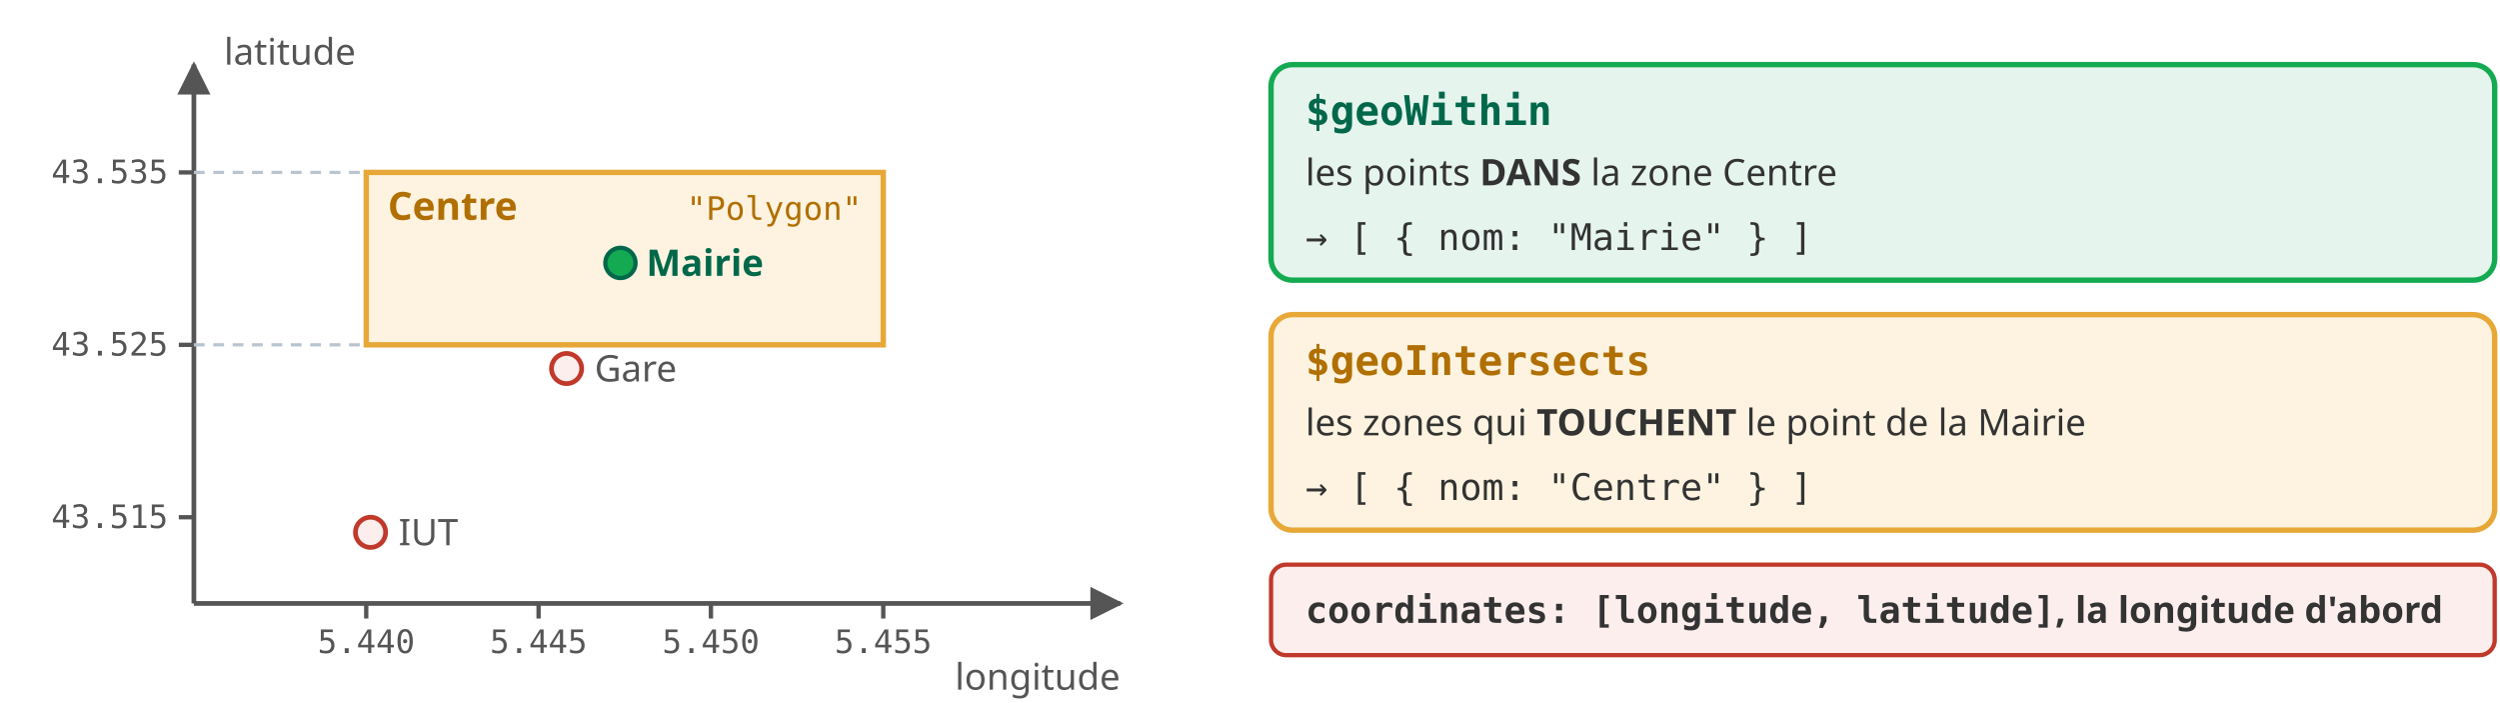
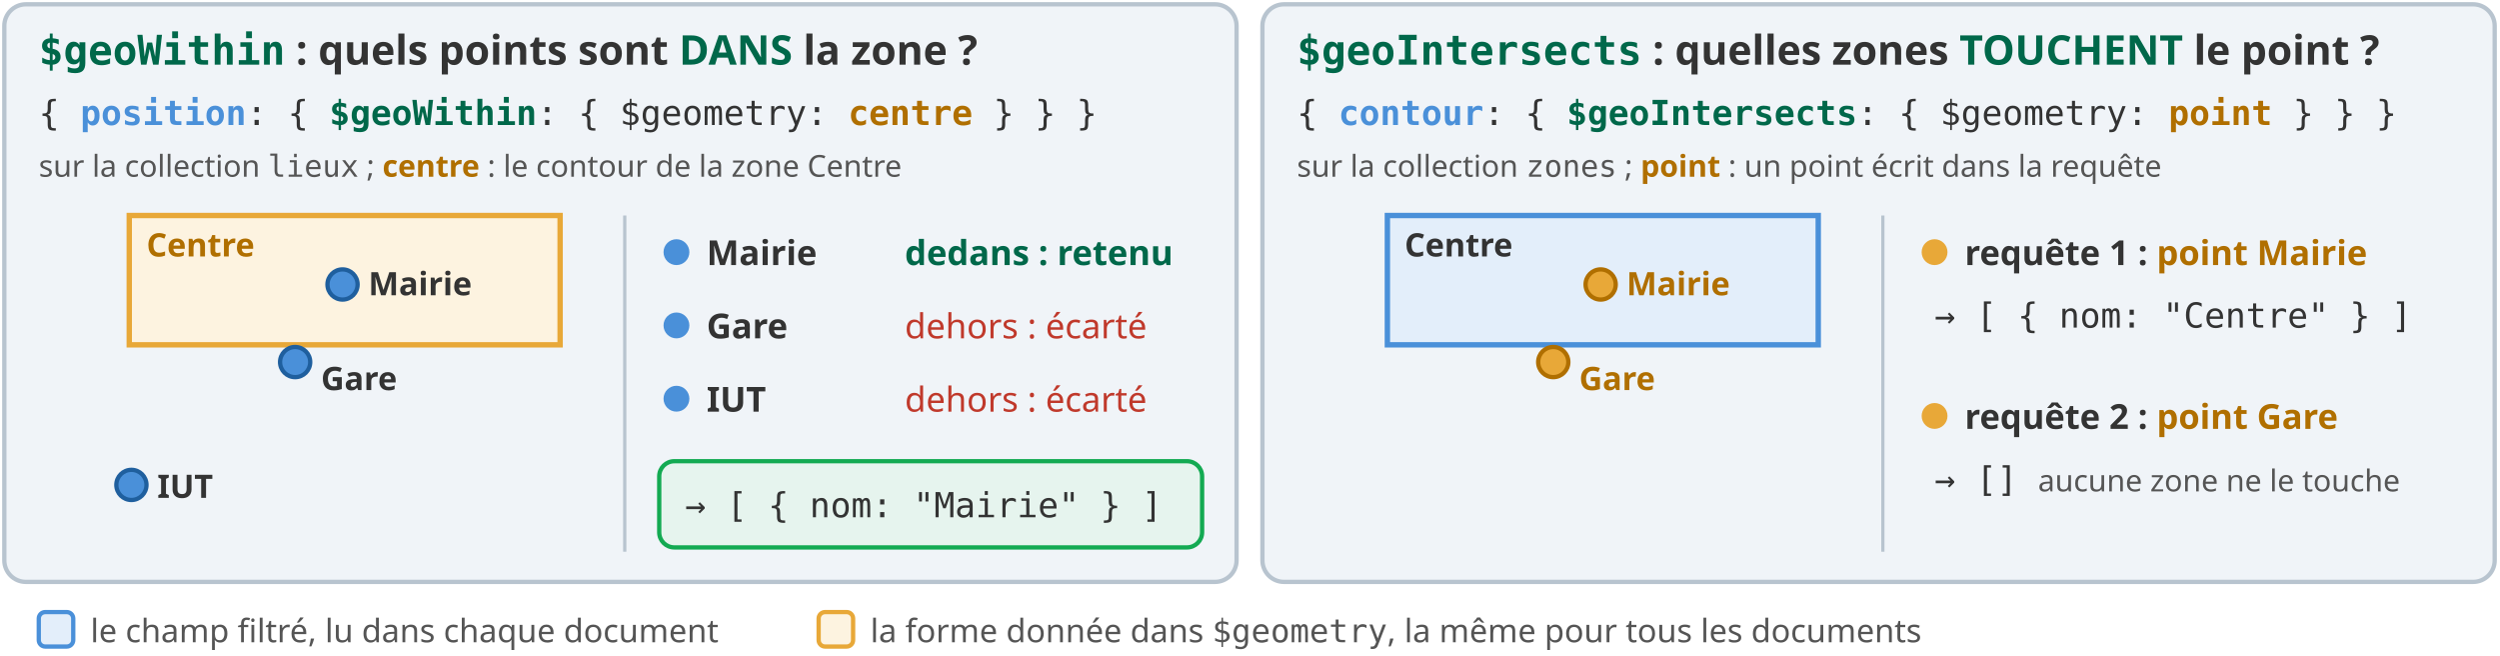
- <svg xmlns="http://www.w3.org/2000/svg" viewBox="0 0 1160 326" font-family="sans-serif" role="img" aria-labelledby="t">
-   <defs>
-     <marker id="fl" viewBox="0 0 10 10" refX="9" refY="5" markerWidth="7" markerHeight="7" orient="auto">
-       <path d="M0,0 L10,5 L0,10 z" fill="#555" />
-     </marker>
-   </defs>
-   <line x1="90" y1="280" x2="520" y2="280" stroke="#555" stroke-width="2.2" marker-end="url(#fl)" />
-   <line x1="90" y1="280" x2="90" y2="30" stroke="#555" stroke-width="2.2" marker-end="url(#fl)" />
-   <text x="104" y="30" font-size="17" fill="#555">latitude</text>
-   <text x="520" y="320" font-size="17" fill="#555" text-anchor="end">longitude</text>
-   <g stroke="#555" stroke-width="2">
-     <line x1="170" y1="280" x2="170" y2="287" />
-     <line x1="250" y1="280" x2="250" y2="287" />
-     <line x1="330" y1="280" x2="330" y2="287" />
-     <line x1="410" y1="280" x2="410" y2="287" />
-     <line x1="83" y1="240" x2="90" y2="240" />
-     <line x1="83" y1="160" x2="90" y2="160" />
-     <line x1="83" y1="80" x2="90" y2="80" />
+ <svg xmlns="http://www.w3.org/2000/svg" viewBox="0 0 1160 304" font-family="sans-serif" role="img" aria-labelledby="t">
+   <rect x="2" y="2" width="572" height="268" rx="10" fill="#f0f4f8" stroke="#b8c4cf" stroke-width="2" />
+   <text x="18" y="30" font-size="19" font-weight="bold" fill="#333">
+     <tspan font-family="monospace" fill="#00684a">$geoWithin</tspan> : quels points sont <tspan fill="#00684a">DANS</tspan> la zone ?</text>
+   <text x="18" y="58" font-family="monospace" font-size="16" fill="#333">{ <tspan fill="#4a90d9" font-weight="bold">position</tspan>: { <tspan fill="#00684a" font-weight="bold">$geoWithin</tspan>: { $geometry: <tspan fill="#b06f00" font-weight="bold">centre</tspan> } } }</text>
+   <text x="18" y="82" font-size="14" fill="#555">sur la collection <tspan font-family="monospace">lieux</tspan> ; <tspan fill="#b06f00" font-weight="bold">centre</tspan> : le contour de la zone Centre</text>
+   <rect x="60" y="100" width="200" height="60" fill="#fdf3e0" stroke="#e8a838" stroke-width="2.5" />
+   <text x="68" y="119" font-size="15" font-weight="bold" fill="#b06f00">Centre</text>
+   <circle cx="159" cy="132" r="7" fill="#4a90d9" stroke="#1f5f9e" stroke-width="2" />
+   <text x="171" y="137" font-size="15" font-weight="bold" fill="#333">Mairie</text>
+   <circle cx="137" cy="168" r="7" fill="#4a90d9" stroke="#1f5f9e" stroke-width="2" />
+   <text x="149" y="181" font-size="15" font-weight="bold" fill="#333">Gare</text>
+   <circle cx="61" cy="225" r="7" fill="#4a90d9" stroke="#1f5f9e" stroke-width="2" />
+   <text x="73" y="231" font-size="15" font-weight="bold" fill="#333">IUT</text>
+   <line x1="290" y1="100" x2="290" y2="256" stroke="#b8c4cf" stroke-width="1.5" />
+   <g font-size="16">
+     <circle cx="314" cy="117" r="6" fill="#4a90d9" />
+     <text x="328" y="123" font-weight="bold" fill="#333">Mairie</text>
+     <text x="420" y="123" font-weight="bold" fill="#00684a">dedans : retenu</text>
+     <circle cx="314" cy="151" r="6" fill="#4a90d9" />
+     <text x="328" y="157" font-weight="bold" fill="#333">Gare</text>
+     <text x="420" y="157" fill="#c0392b">dehors : écarté</text>
+     <circle cx="314" cy="185" r="6" fill="#4a90d9" />
+     <text x="328" y="191" font-weight="bold" fill="#333">IUT</text>
+     <text x="420" y="191" fill="#c0392b">dehors : écarté</text>
  </g>
-   <g font-family="monospace" font-size="15" fill="#555">
-     <text x="170" y="303" text-anchor="middle">5.440</text>
-     <text x="250" y="303" text-anchor="middle">5.445</text>
-     <text x="330" y="303" text-anchor="middle">5.450</text>
-     <text x="410" y="303" text-anchor="middle">5.455</text>
-     <text x="78" y="245" text-anchor="end">43.515</text>
-     <text x="78" y="165" text-anchor="end">43.525</text>
-     <text x="78" y="85" text-anchor="end">43.535</text>
+   <rect x="306" y="214" width="252" height="40" rx="7" fill="#e6f4ee" stroke="#13aa52" stroke-width="2" />
+   <text x="318" y="240" font-family="monospace" font-size="16" fill="#333">→ [ { nom: "Mairie" } ]</text>
+   <rect x="586" y="2" width="572" height="268" rx="10" fill="#f0f4f8" stroke="#b8c4cf" stroke-width="2" />
+   <text x="602" y="30" font-size="19" font-weight="bold" fill="#333">
+     <tspan font-family="monospace" fill="#00684a">$geoIntersects</tspan> : quelles zones <tspan fill="#00684a">TOUCHENT</tspan> le point ?</text>
+   <text x="602" y="58" font-family="monospace" font-size="16" fill="#333">{ <tspan fill="#4a90d9" font-weight="bold">contour</tspan>: { <tspan fill="#00684a" font-weight="bold">$geoIntersects</tspan>: { $geometry: <tspan fill="#b06f00" font-weight="bold">point</tspan> } } }</text>
+   <text x="602" y="82" font-size="14" fill="#555">sur la collection <tspan font-family="monospace">zones</tspan> ; <tspan fill="#b06f00" font-weight="bold">point</tspan> : un point écrit dans la requête</text>
+   <rect x="644" y="100" width="200" height="60" fill="#e3eefa" stroke="#4a90d9" stroke-width="2.5" />
+   <text x="652" y="119" font-size="15" font-weight="bold" fill="#333">Centre</text>
+   <circle cx="743" cy="132" r="7" fill="#e8a838" stroke="#b06f00" stroke-width="2" />
+   <text x="755" y="137" font-size="15" font-weight="bold" fill="#b06f00">Mairie</text>
+   <circle cx="721" cy="168" r="7" fill="#e8a838" stroke="#b06f00" stroke-width="2" />
+   <text x="733" y="181" font-size="15" font-weight="bold" fill="#b06f00">Gare</text>
+   <line x1="874" y1="100" x2="874" y2="256" stroke="#b8c4cf" stroke-width="1.5" />
+   <g font-size="16">
+     <circle cx="898" cy="117" r="6" fill="#e8a838" />
+     <text x="912" y="123">
+       <tspan font-weight="bold" fill="#333">requête 1 :</tspan>
+       <tspan font-weight="bold" fill="#b06f00">point Mairie</tspan>
+     </text>
+     <text x="898" y="152" font-family="monospace" fill="#333">→ [ { nom: "Centre" } ]</text>
+     <circle cx="898" cy="193" r="6" fill="#e8a838" />
+     <text x="912" y="199">
+       <tspan font-weight="bold" fill="#333">requête 2 :</tspan>
+       <tspan font-weight="bold" fill="#b06f00">point Gare</tspan>
+     </text>
+     <text x="898" y="228" font-family="monospace" fill="#333">→ []</text>
  </g>
-   <line x1="90" y1="160" x2="170" y2="160" stroke="#b8c4cf" stroke-width="1.5" stroke-dasharray="5 4" />
-   <line x1="90" y1="80" x2="170" y2="80" stroke="#b8c4cf" stroke-width="1.5" stroke-dasharray="5 4" />
-   <rect x="170" y="80" width="240" height="80" fill="#fdf3e0" stroke="#e8a838" stroke-width="2.5" />
-   <text x="180" y="102" font-size="18" font-weight="bold" fill="#b06f00">Centre</text>
-   <text x="400" y="102" font-family="monospace" font-size="15" fill="#b06f00" text-anchor="end">"Polygon"</text>
-   <circle cx="288" cy="122" r="7" fill="#13aa52" stroke="#00684a" stroke-width="2" />
-   <text x="300" y="128" font-size="17" font-weight="bold" fill="#00684a">Mairie</text>
-   <circle cx="263" cy="171" r="7" fill="#fdeeee" stroke="#c0392b" stroke-width="2.2" />
-   <text x="276" y="177" font-size="17" fill="#555">Gare</text>
-   <circle cx="172" cy="247" r="7" fill="#fdeeee" stroke="#c0392b" stroke-width="2.2" />
-   <text x="185" y="253" font-size="17" fill="#555">IUT</text>
-   <rect x="590" y="30" width="568" height="100" rx="10" fill="#e6f4ee" stroke="#13aa52" stroke-width="2.5" />
-   <text x="606" y="58" font-family="monospace" font-size="19" font-weight="bold" fill="#00684a">$geoWithin</text>
-   <text x="606" y="86" font-size="17" fill="#333">les points <tspan font-weight="bold">DANS</tspan> la zone Centre</text>
-   <text x="606" y="116" font-family="monospace" font-size="17" fill="#333">→ [ { nom: "Mairie" } ]</text>
-   <rect x="590" y="146" width="568" height="100" rx="10" fill="#fdf3e0" stroke="#e8a838" stroke-width="2.5" />
-   <text x="606" y="174" font-family="monospace" font-size="19" font-weight="bold" fill="#b06f00">$geoIntersects</text>
-   <text x="606" y="202" font-size="17" fill="#333">les zones qui <tspan font-weight="bold">TOUCHENT</tspan> le point de la Mairie</text>
-   <text x="606" y="232" font-family="monospace" font-size="17" fill="#333">→ [ { nom: "Centre" } ]</text>
-   <rect x="590" y="262" width="568" height="42" rx="7" fill="#fdeeee" stroke="#c0392b" stroke-width="2" />
-   <text x="606" y="289" font-size="17" font-weight="bold" fill="#333">
-     <tspan font-family="monospace">coordinates: [longitude, latitude]</tspan>, la longitude d'abord</text>
+   <text x="946" y="228" font-size="14" fill="#555">aucune zone ne le touche</text>
+   <rect x="18" y="284" width="16" height="16" rx="3" fill="#e3eefa" stroke="#4a90d9" stroke-width="2" />
+   <text x="42" y="298" font-size="15" fill="#555">le champ filtré, lu dans chaque document</text>
+   <rect x="380" y="284" width="16" height="16" rx="3" fill="#fdf3e0" stroke="#e8a838" stroke-width="2" />
+   <text x="404" y="298" font-size="15" fill="#555">la forme donnée dans <tspan font-family="monospace">$geometry</tspan>, la même pour tous les documents</text>
</svg>
